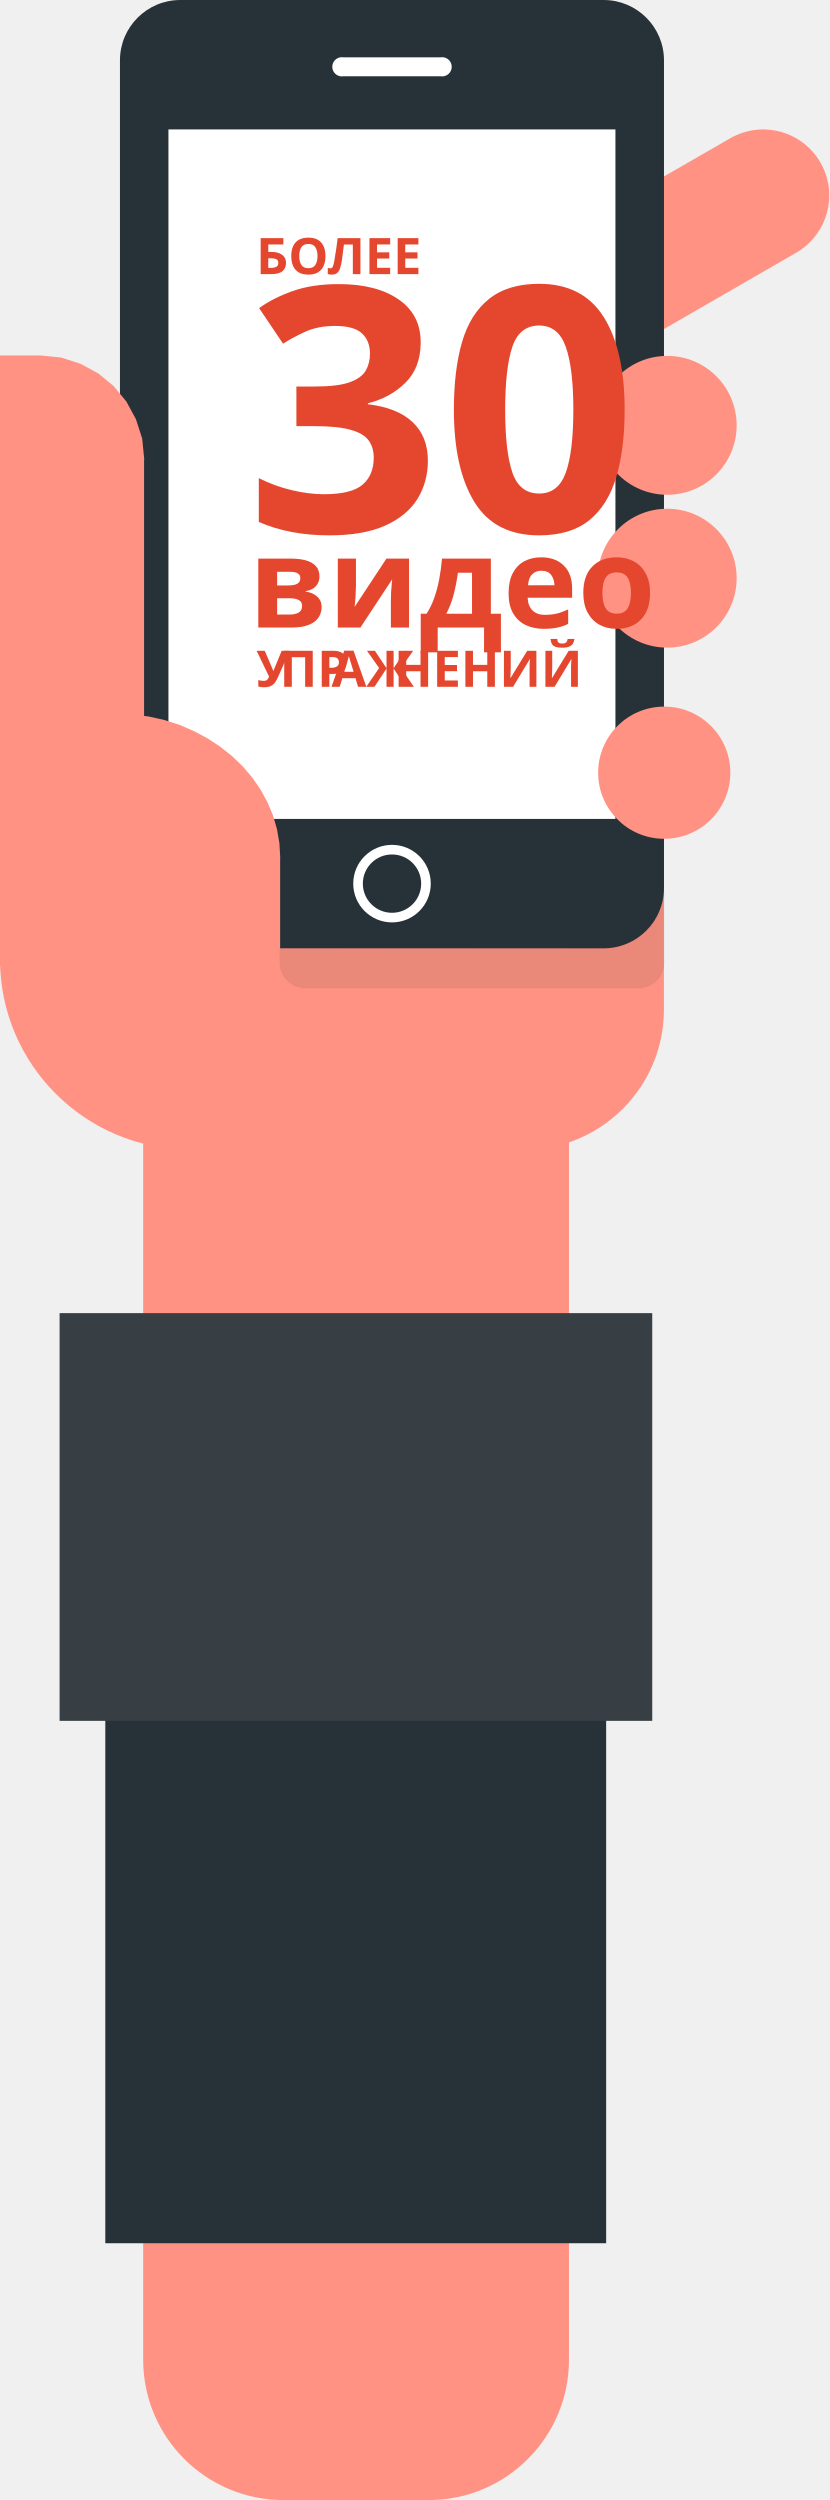
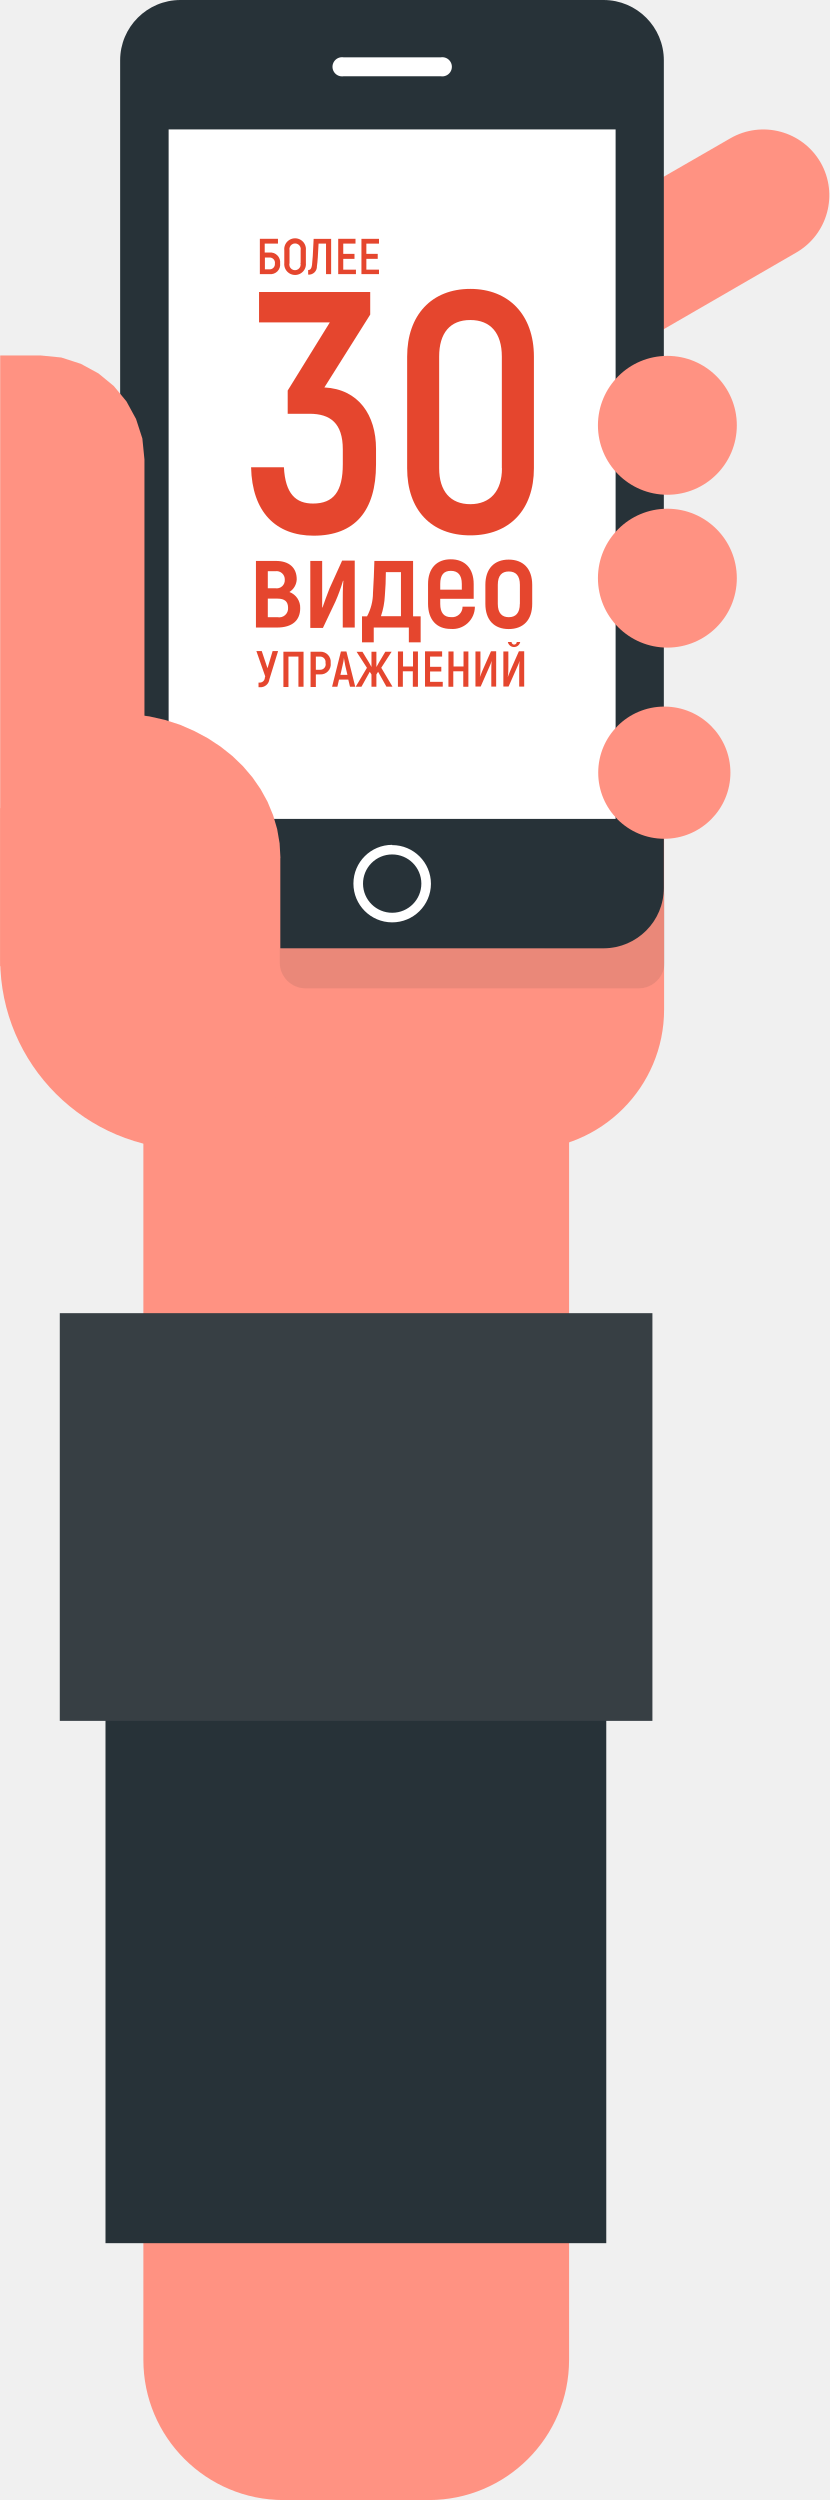
- <svg xmlns="http://www.w3.org/2000/svg" viewBox="0 0 131.36 395.98">
+ <svg xmlns="http://www.w3.org/2000/svg" viewBox="0 0 131.37 395.99">
  <defs>
    <style>
- 			.a{fill:#ff9282;}.b{fill:#fff;}.c{fill:#273238;}.d,.e,.f,.g{isolation:isolate;}.e{font-size:54.21px;}.e,.f,.g{fill:#e5462e;font-family:Akrobat;font-weight:700;}.f{font-size:20.02px;}.g{font-size:7.98px;}.h{fill:#303030;fill-opacity:0.1;}.i{fill:#373f44;}
+ 			.a{fill:#ff9282;}.b{fill:#fff;}.c{fill:#273238;}.d{isolation:isolate;}.e{fill:#e5462e;}.f{fill:#303030;fill-opacity:0.1;}.g{fill:#373f44;}
		</style>
  </defs>
-   <path class="a" d="M388,281.2V474.78A22.22,22.22,0,0,0,410.23,497h23a22.22,22.22,0,0,0,22.21-22.21V281.2A22.22,22.22,0,0,0,433.23,259h-23A22.22,22.22,0,0,0,388,281.2Z" transform="translate(-365.32 -101.01)" />
-   <path class="a" d="M380.81,216.09v44.84A22.22,22.22,0,0,0,403,283.14h45.27a22.22,22.22,0,0,0,22.21-22.21V216.09a22.22,22.22,0,0,0-22.21-22.21H403A22.22,22.22,0,0,0,380.81,216.09Z" transform="translate(-365.32 -101.01)" />
-   <path class="a" d="M365.32,253V229h29.23A12.07,12.07,0,0,1,406.61,241v26.56l-8.15,9.52-3,6A30.14,30.14,0,0,1,365.32,253Z" transform="translate(-365.32 -101.01)" />
-   <path class="b" d="M379.47,200.93a1.33,1.33,0,1,1-1.33,1.33A1.33,1.33,0,0,1,379.47,200.93Z" transform="translate(-365.32 -101.01)" />
-   <path class="b" d="M374,200.93a1.33,1.33,0,1,1-1.33,1.33A1.33,1.33,0,0,1,374,200.93Z" transform="translate(-365.32 -101.01)" />
-   <path class="a" d="M495.27,126.75a10.47,10.47,0,0,0-14.3-3.83L460,135v24.18l31.42-18.14A10.47,10.47,0,0,0,495.27,126.75Z" transform="translate(-365.32 -101.01)" />
-   <path class="a" d="M466.65,230.72H384.32V268.5h72.21Z" transform="translate(-365.32 -101.01)" />
-   <path class="c" d="M460.93,251.22H393.88a9.56,9.56,0,0,1-9.56-9.56V110.57a9.56,9.56,0,0,1,9.56-9.56h67.05a9.56,9.56,0,0,1,9.56,9.56V241.66A9.56,9.56,0,0,1,460.93,251.22Z" transform="translate(-365.32 -101.01)" />
-   <path class="b" d="M427.41,234.83a6.14,6.14,0,1,0,6.14,6.14A6.14,6.14,0,0,0,427.41,234.83Zm0,1.52a4.62,4.62,0,1,1-4.62,4.62A4.62,4.62,0,0,1,427.41,236.35Z" transform="translate(-365.32 -101.01)" />
-   <path class="b" d="M392,230.72h70.8V121.51H392V230.72Z" transform="translate(-365.32 -101.01)" />
-   <path class="b" d="M435.1,110.09a1.52,1.52,0,1,1,0,3H419.72a1.52,1.52,0,1,1,0-3H435.1Z" transform="translate(-365.32 -101.01)" />
-   <path class="a" d="M471,179.38a11,11,0,1,1,11-11A11,11,0,0,1,471,179.38Z" transform="translate(-365.32 -101.01)" />
-   <path class="a" d="M470.49,233.87A10.47,10.47,0,1,1,481,223.39,10.47,10.47,0,0,1,470.49,233.87Z" transform="translate(-365.32 -101.01)" />
-   <path class="a" d="M471,203.59a11,11,0,1,1,11-11A11,11,0,0,1,471,203.59Z" transform="translate(-365.32 -101.01)" />
-   <path class="a" d="M409.71,236.94l-0.13-2.34-0.39-2.27-0.64-2.19-0.88-2.1-1.1-2-1.3-1.88-1.5-1.76-1.68-1.62-1.85-1.47-2-1.32-2.15-1.15-2.28-1-2.39-.77-2.49-.56-2.58-.35-2.66-.12v55.58h26V236.94Z" transform="translate(-365.32 -101.01)" />
-   <path class="a" d="M388.17,173.79l-0.33-3.32-1-3.09-1.52-2.79-2-2.43-2.43-2-2.79-1.52-3.09-1-3.32-.33h-6.4v96.72l22.85,14.44V173.79Z" transform="translate(-365.32 -101.01)" />
-   <path class="a" d="M395.38,283.14V270.61a3.54,3.54,0,0,1,3.54-3.54h10.8v3.51a12.56,12.56,0,0,1-12.55,12.55h-1.78Z" transform="translate(-365.32 -101.01)" />
+   <path class="a" d="M22.68,180.19V373.77A22.22,22.22,0,0,0,44.9,396h23a22.22,22.22,0,0,0,22.21-22.21V180.19A22.22,22.22,0,0,0,67.91,158h-23A22.22,22.22,0,0,0,22.68,180.19Z" transform="translate(0.03)" />
+   <path class="a" d="M15.49,115.08v44.84a22.22,22.22,0,0,0,22.19,22.21H82.95a22.22,22.22,0,0,0,22.21-22.21V115.08A22.22,22.22,0,0,0,82.95,92.87H37.68A22.22,22.22,0,0,0,15.49,115.08Z" transform="translate(0.03)" />
+   <path class="a" d="M0,152V128H29.23a12.07,12.07,0,0,1,12.06,12v26.56l-8.15,9.52-3,6A30.14,30.14,0,0,1,0,152Z" transform="translate(0.03)" />
+   <path class="b" d="M14.15,99.92a1.33,1.33,0,1,1-1.33,1.33h0A1.33,1.33,0,0,1,14.15,99.92Z" transform="translate(0.03)" />
+   <path class="b" d="M8.68,99.92a1.33,1.33,0,1,1-1.33,1.33h0A1.33,1.33,0,0,1,8.68,99.92Z" transform="translate(0.03)" />
+   <path class="a" d="M129.95,25.74a10.47,10.47,0,0,0-14.3-3.83L94.68,34V58.17L126.1,40A10.47,10.47,0,0,0,129.95,25.74Z" transform="translate(0.03)" />
+   <path class="a" d="M101.33,129.71H19v37.78H91.21Z" transform="translate(0.03)" />
+   <path class="c" d="M95.61,150.21h-67A9.56,9.56,0,0,1,19,140.65V9.56A9.56,9.56,0,0,1,28.56,0h67a9.56,9.56,0,0,1,9.56,9.56V140.65A9.56,9.56,0,0,1,95.61,150.21Z" transform="translate(0.03)" />
+   <path class="b" d="M62.09,133.82A6.14,6.14,0,1,0,68.23,140a6.14,6.14,0,0,0-6.14-6.14h0Zm0,1.52A4.62,4.62,0,1,1,57.47,140h0A4.62,4.62,0,0,1,62.09,135.34Z" transform="translate(0.03)" />
+   <path class="b" d="M26.68,129.71h70.8V20.5H26.68V129.71Z" transform="translate(0.03)" />
+   <path class="b" d="M69.78,9.08a1.52,1.52,0,1,1,0,3H54.4a1.52,1.52,0,1,1,0-3H69.78Z" transform="translate(0.03)" />
+   <path class="a" d="M105.68,78.37a11,11,0,1,1,11-11A11,11,0,0,1,105.68,78.37Z" transform="translate(0.03)" />
+   <path class="a" d="M105.17,132.86a10.47,10.47,0,1,1,.05,0h-0.05Z" transform="translate(0.03)" />
+   <path class="a" d="M105.68,102.58a11,11,0,1,1,11-11,11,11,0,0,1-11,11h0Z" transform="translate(0.03)" />
+   <path class="a" d="M44.39,135.93l-0.13-2.34-0.39-2.27-0.64-2.19L42.35,127l-1.1-2-1.3-1.88-1.5-1.76-1.68-1.62-1.85-1.47-2-1.32-2.15-1.15-2.28-1-2.39-.77-2.49-.56L21,113.15,18.37,113v55.58h26V135.93h0Z" transform="translate(0.03)" />
+   <path class="a" d="M22.85,72.78l-0.33-3.32-1-3.09L20,63.58l-2-2.43-2.43-2-2.79-1.52-3.09-1L6.37,56.3H0V153l22.85,14.44V72.78h0Z" transform="translate(0.03)" />
+   <path class="a" d="M30.06,182.13V169.6a3.54,3.54,0,0,1,3.54-3.54H44.4v3.51a12.56,12.56,0,0,1-12.55,12.55H30.06Z" transform="translate(0.03)" />
  <g class="d">
-     <text class="e" transform="translate(38.93 84.25)">30</text>
+     <path class="e" d="M59.53,71.08v2.49c0,7.37-3.36,11.28-9.87,11.28-6,0-9.76-3.74-9.92-10.84h5.2c0.22,4.23,1.9,5.75,4.61,5.75,3.25,0,4.72-1.9,4.72-6.23V71.18c0-4.17-2-5.64-5.26-5.64H45.54V61.86l6.67-10.79H41V46.25H58.61v3.58L51.35,61.37C56.77,61.64,59.53,65.76,59.53,71.08Z" transform="translate(0.03)" />
+     <path class="e" d="M64.46,74.17V56.49c0-6.61,3.9-10.73,10-10.73s10.08,4.12,10.08,10.73V74.17c0,6.56-3.85,10.63-10.08,10.63S64.46,80.73,64.46,74.17Zm15,0V56.49c0-3.74-1.79-5.8-5-5.8s-4.93,2.06-4.93,5.8V74.17c0,3.63,1.79,5.69,4.93,5.69S79.48,77.8,79.48,74.17Z" transform="translate(0.03)" />
  </g>
  <g class="d">
-     <text class="f" transform="translate(39.35 99.4)">видео</text>
+     <path class="e" d="M47.52,96.34c0,1.9-1.22,3.06-3.68,3.06H40.51V88.85h3.16c2.14,0,3.3,1.1,3.3,2.92a2.46,2.46,0,0,1-1.16,2A2.63,2.63,0,0,1,47.52,96.34Zm-5.12-3.16h1.18a1.29,1.29,0,0,0,1.5-1.36,1.31,1.31,0,0,0-1.52-1.34H42.39v2.7Zm3.2,3.1c0-1-.54-1.46-1.68-1.46H42.39v2.94h1.52A1.41,1.41,0,0,0,45.6,96.28Z" transform="translate(0.03)" />
+     <path class="e" d="M49.12,88.85H51v4.45c0,0.84,0,1.78,0,2.92l0.06,0c0.16-.54.76-2.12,1.1-3l2-4.42h2V99.4H54.26v-4c0-1,0-2.34.1-3.4l-0.06,0a27.36,27.36,0,0,1-1.18,3.24l-2,4.22h-2V88.85Z" transform="translate(0.03)" />
+     <path class="e" d="M57.31,97.62h0.8a7.86,7.86,0,0,0,.94-3.7c0.1-1.68.18-3.38,0.22-5.07H65.4v8.77h1.2v4.12H64.73V99.4H59.17v2.34H57.31V97.62Zm6.17,0v-7H61.09c0,1.24-.06,2.48-0.16,3.72a11.81,11.81,0,0,1-.62,3.26h3.16Z" transform="translate(0.03)" />
+     <path class="e" d="M75.19,96.1a3.53,3.53,0,0,1-3.84,3.52c-2.2,0-3.58-1.44-3.58-4V92.51c0-2.5,1.38-3.92,3.6-3.92S75,90,75,92.51v2.34H69.7v0.8c0,1.44.62,2.1,1.68,2.1a1.65,1.65,0,0,0,1.86-1.66h1.94Zm-5.49-3.6v0.9h3.42v-0.9c0-1.44-.64-2.08-1.74-2.08S69.7,91.05,69.7,92.49Z" transform="translate(0.03)" />
+     <path class="e" d="M76.85,95.64v-3c0-2.58,1.42-4,3.7-4s3.72,1.42,3.72,4v3c0,2.58-1.42,4-3.72,4S76.85,98.22,76.85,95.64Zm5.47,0v-3c0-1.48-.66-2.12-1.76-2.12s-1.74.64-1.74,2.12v3c0,1.48.66,2.12,1.74,2.12S82.31,97.12,82.31,95.64Z" transform="translate(0.03)" />
  </g>
  <g class="d">
-     <text class="g" transform="translate(40.57 108.78)">У</text>
-     <text class="g" transform="translate(44.3 108.78)">ПР</text>
-     <text class="g" transform="translate(52.51 108.78)">АЖ</text>
-     <text class="g" transform="translate(62.42 108.78)">НЕНИЙ</text>
+     <path class="e" d="M44,103.19l-1.36,4.41a1.41,1.41,0,0,1-1.52,1.25h-0.2v-0.73h0.22a0.8,0.8,0,0,0,.78-0.78l0.06-.21-1.4-4h0.85l0.91,2.72,0.81-2.72H44Z" transform="translate(0.03)" />
  </g>
-   <path class="h" d="M409.6,251.26v2.2a4.1,4.1,0,0,0,4.1,4.1h52.75a4.1,4.1,0,0,0,4.1-4.1l0-11.08c-1,5.05-3.83,8-8.58,8.8Z" transform="translate(-365.32 -101.01)" />
  <g class="d">
-     <text class="g" transform="translate(40.57 43.42)">БОЛЕЕ</text>
+     <path class="e" d="M48.05,108.78H47.24V104H45.66v4.82H44.86v-5.59h3.19v5.59Z" transform="translate(0.03)" />
+     <path class="e" d="M52.35,105a1.6,1.6,0,0,1-1.72,1.82H50v2H49.16v-5.59h1.48A1.6,1.6,0,0,1,52.35,105Zm-0.82,0a0.86,0.86,0,0,0-.9-1H50v2.09h0.66A0.86,0.86,0,0,0,51.53,105Z" transform="translate(0.03)" />
  </g>
-   <path class="c" d="M382,361.81v94.51h79.33V361.81H382Z" transform="translate(-365.32 -101.01)" />
-   <path class="i" d="M374.76,309v64.58h93.87V309H374.76Z" transform="translate(-365.32 -101.01)" />
+   <g class="d">
+     <path class="e" d="M55.14,107.65H53.67l-0.26,1.13H52.57l1.4-5.59h0.87l1.4,5.59H55.41ZM55,106.9l-0.35-1.5c-0.08-.37-0.17-0.9-0.21-1.2h0c0,0.29-.12.83-0.21,1.2l-0.34,1.5H55Z" transform="translate(0.03)" />
+     <path class="e" d="M59.86,106.41l-0.27.42v1.95H58.81v-1.95l-0.27-.42-1.32,2.37H56.31l1.78-3-1.64-2.54h0.93l1.05,1.72,0.38,0.69v-2.42h0.78v2.43l0.41-.73,1-1.7H62l-1.64,2.54,1.78,3H61.18Z" transform="translate(0.03)" />
+   </g>
+   <g class="d">
+     <path class="e" d="M66.17,103.19v5.59H65.36v-2.45H63.78v2.45H63v-5.59h0.81v2.38h1.58v-2.38h0.81Z" transform="translate(0.03)" />
+     <path class="e" d="M70.1,108v0.76H67.29v-5.59H70V104H68.09v1.62h1.78v0.74H68.09V108h2Z" transform="translate(0.03)" />
+     <path class="e" d="M74.16,103.19v5.59H73.35v-2.45H71.77v2.45H71v-5.59h0.81v2.38h1.58v-2.38h0.81Z" transform="translate(0.03)" />
+     <path class="e" d="M75.28,103.19h0.79v2.44c0,0.4,0,1.13-.09,1.61l0,0c0.1-.27.25-0.66,0.4-1l1.36-3.08h0.82v5.59H77.79v-2.43c0-.42,0-1.17.07-1.64l0,0c-0.1.29-.26,0.72-0.4,1l-1.35,3.06H75.28v-5.59Z" transform="translate(0.03)" />
+     <path class="e" d="M79.7,103.19h0.79v2.44c0,0.4,0,1.13-.09,1.61l0,0c0.1-.27.25-0.66,0.4-1l1.36-3.08H83v5.59H82.21v-2.43c0-.42,0-1.17.07-1.64l0,0c-0.1.29-.26,0.72-0.4,1l-1.35,3.06H79.7v-5.59Zm0.71-1.5H81a0.41,0.41,0,1,0,.82,0h0.55A1,1,0,0,1,80.41,101.69Z" transform="translate(0.03)" />
+   </g>
+   <path class="f" d="M44.28,150.25v2.2a4.1,4.1,0,0,0,4.1,4.1h52.75a4.1,4.1,0,0,0,4.1-4.1h0V141.37c-1,5.05-3.83,8-8.58,8.8Z" transform="translate(0.03)" />
+   <g class="d">
+     <path class="e" d="M44.34,41.72a1.52,1.52,0,0,1-1.68,1.7H41.13V37.83H44v0.76h-2.1V40h0.73A1.55,1.55,0,0,1,44.34,41.72Zm-0.82,0a0.84,0.84,0,0,0-.9-0.93H41.93v1.87h0.68A0.83,0.83,0,0,0,43.51,41.72Z" transform="translate(0.03)" />
+     <path class="e" d="M45,41.65v-2a1.72,1.72,0,1,1,3.42,0v2A1.72,1.72,0,1,1,45,41.65Zm2.59,0v-2a0.9,0.9,0,1,0-1.76,0v2A0.9,0.9,0,1,0,47.56,41.65Z" transform="translate(0.03)" />
+     <path class="e" d="M52.42,37.83v5.59H51.61V38.59H50.43c-0.08,1.63-.15,2.91-0.26,3.57a1.28,1.28,0,0,1-1.39,1.34V42.77c0.35,0,.53-0.22.61-0.79s0.16-1.84.26-4.14h2.76Z" transform="translate(0.03)" />
+     <path class="e" d="M56.35,42.66v0.76H53.54V37.83h2.74v0.76H54.34v1.62h1.78V41H54.34v1.71h2Z" transform="translate(0.03)" />
+     <path class="e" d="M60,42.66v0.76H57.22V37.83H60v0.76H58v1.62H59.8V41H58v1.71h2Z" transform="translate(0.03)" />
+   </g>
+   <path class="c" d="M16.68,260.8v94.51H96V260.8H16.68Z" transform="translate(0.03)" />
+   <path class="g" d="M9.44,208v64.58h93.87V208H9.44Z" transform="translate(0.03)" />
</svg>
